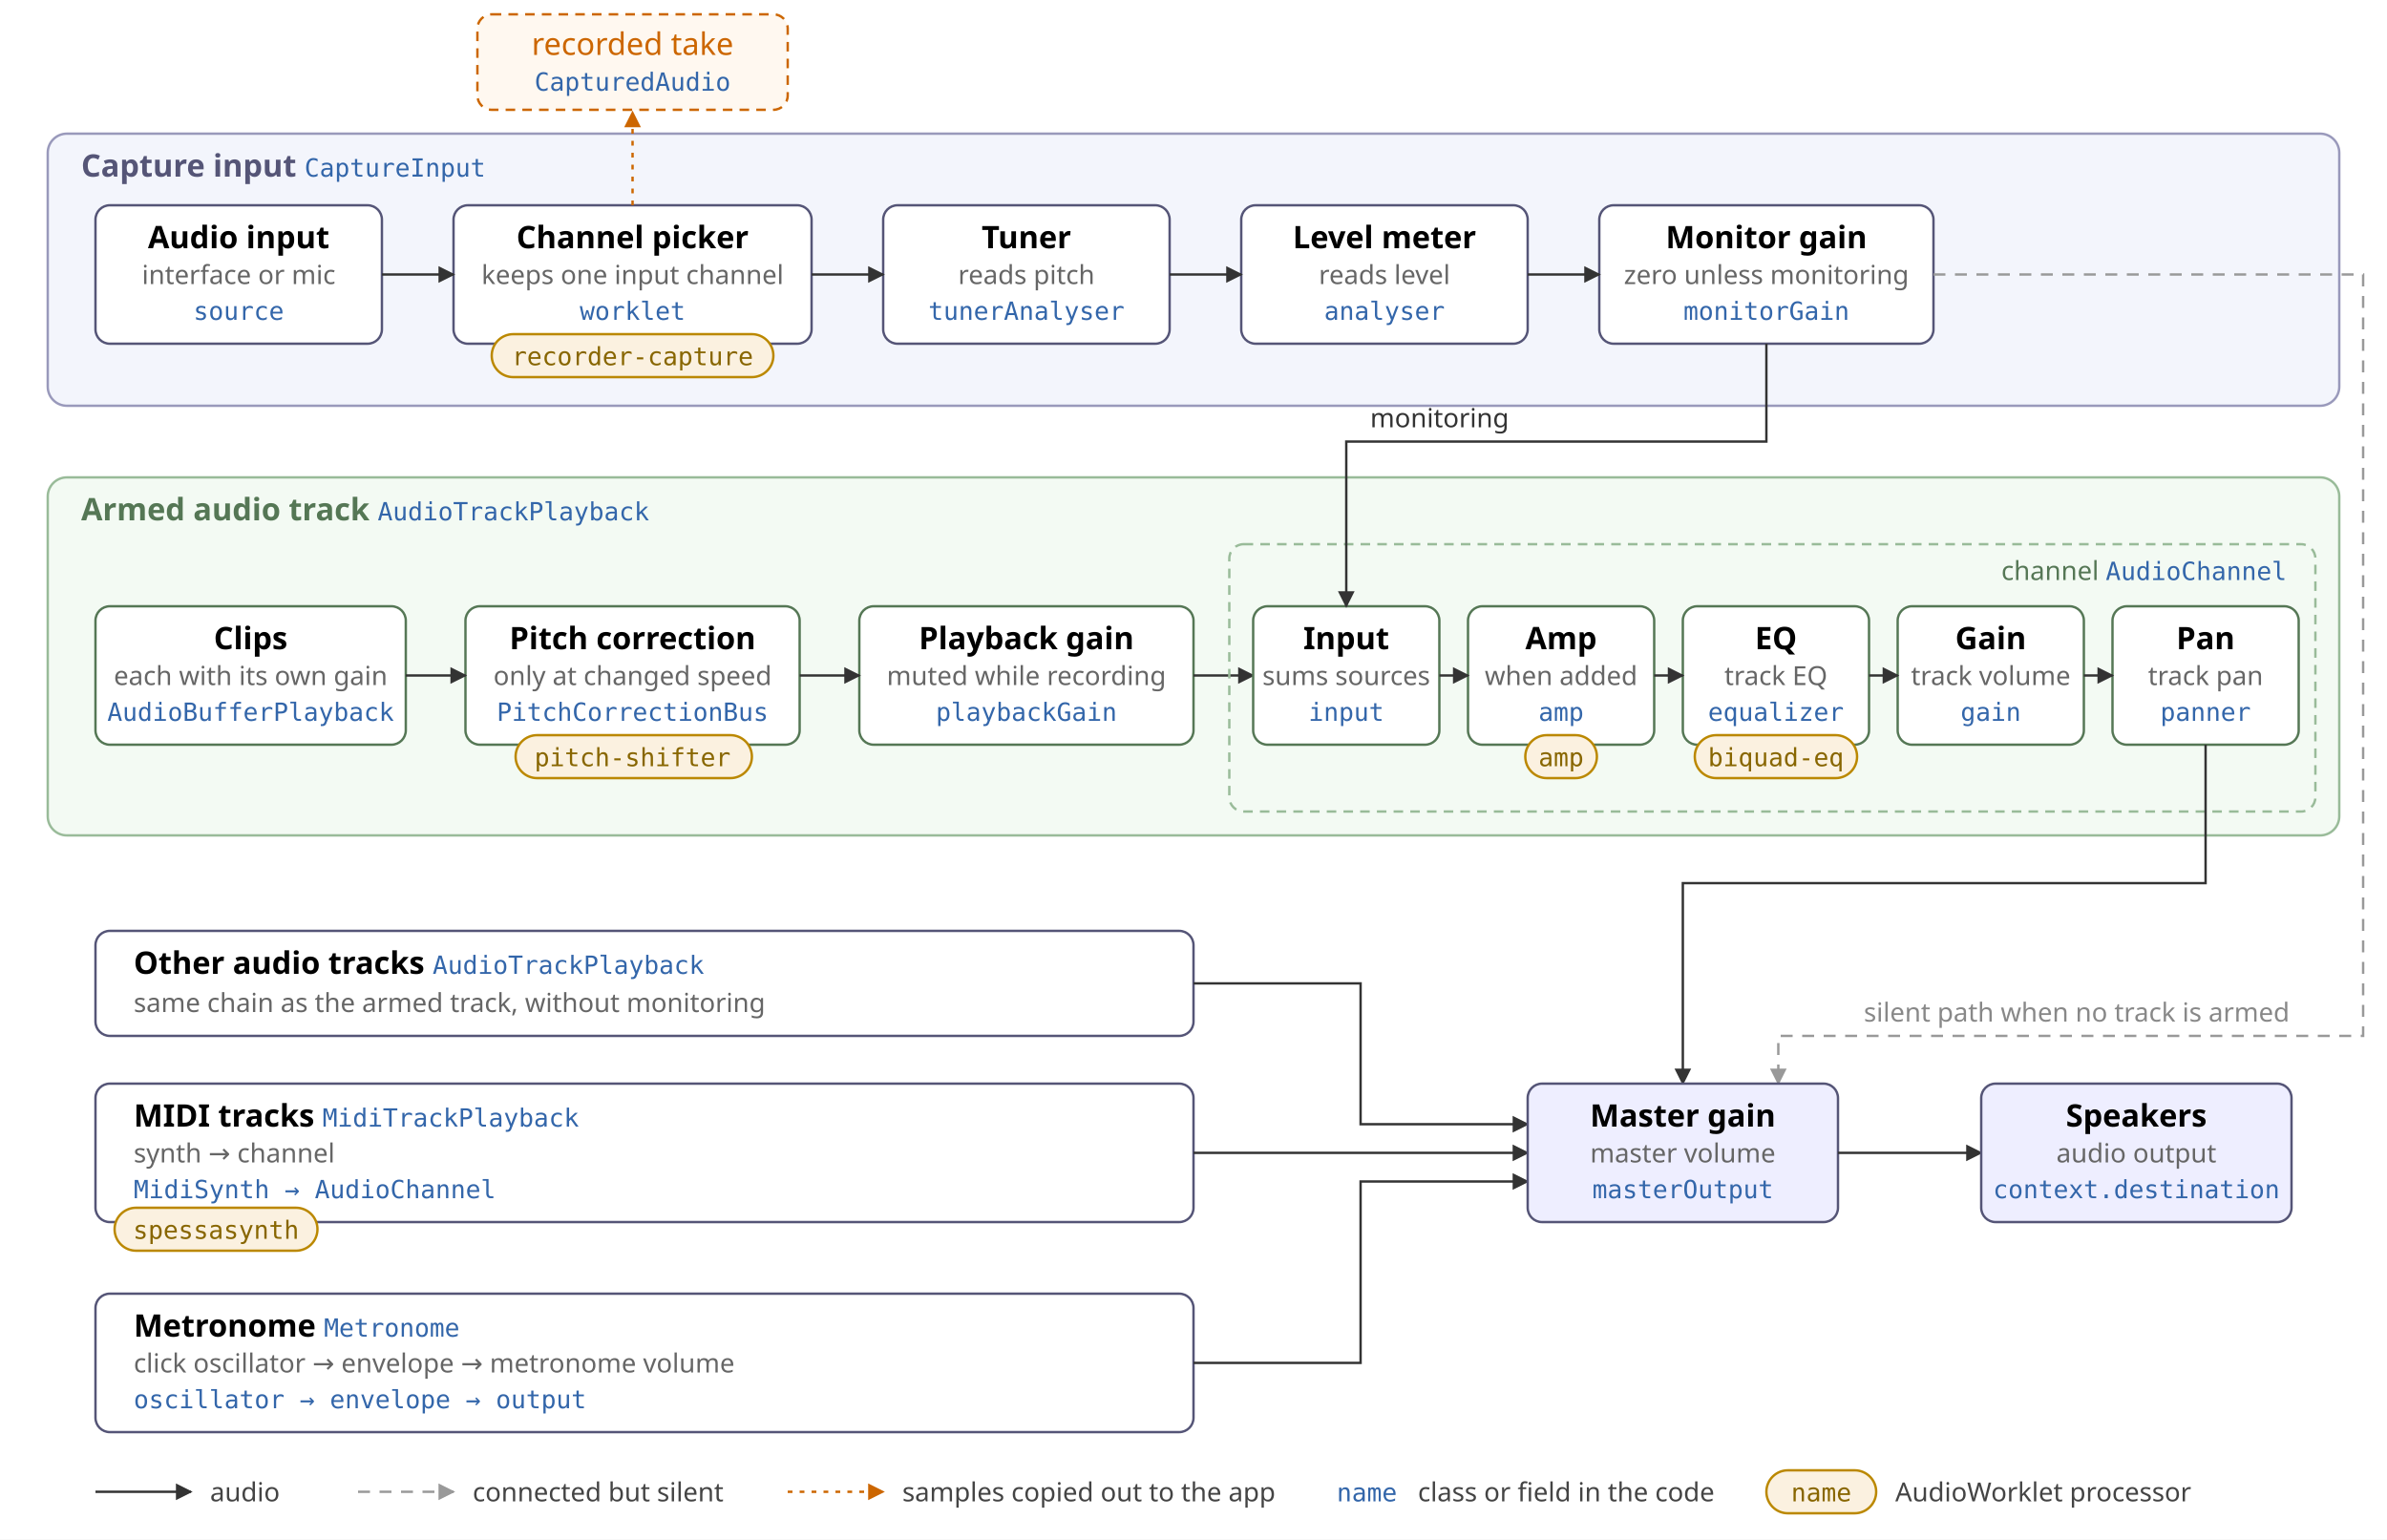
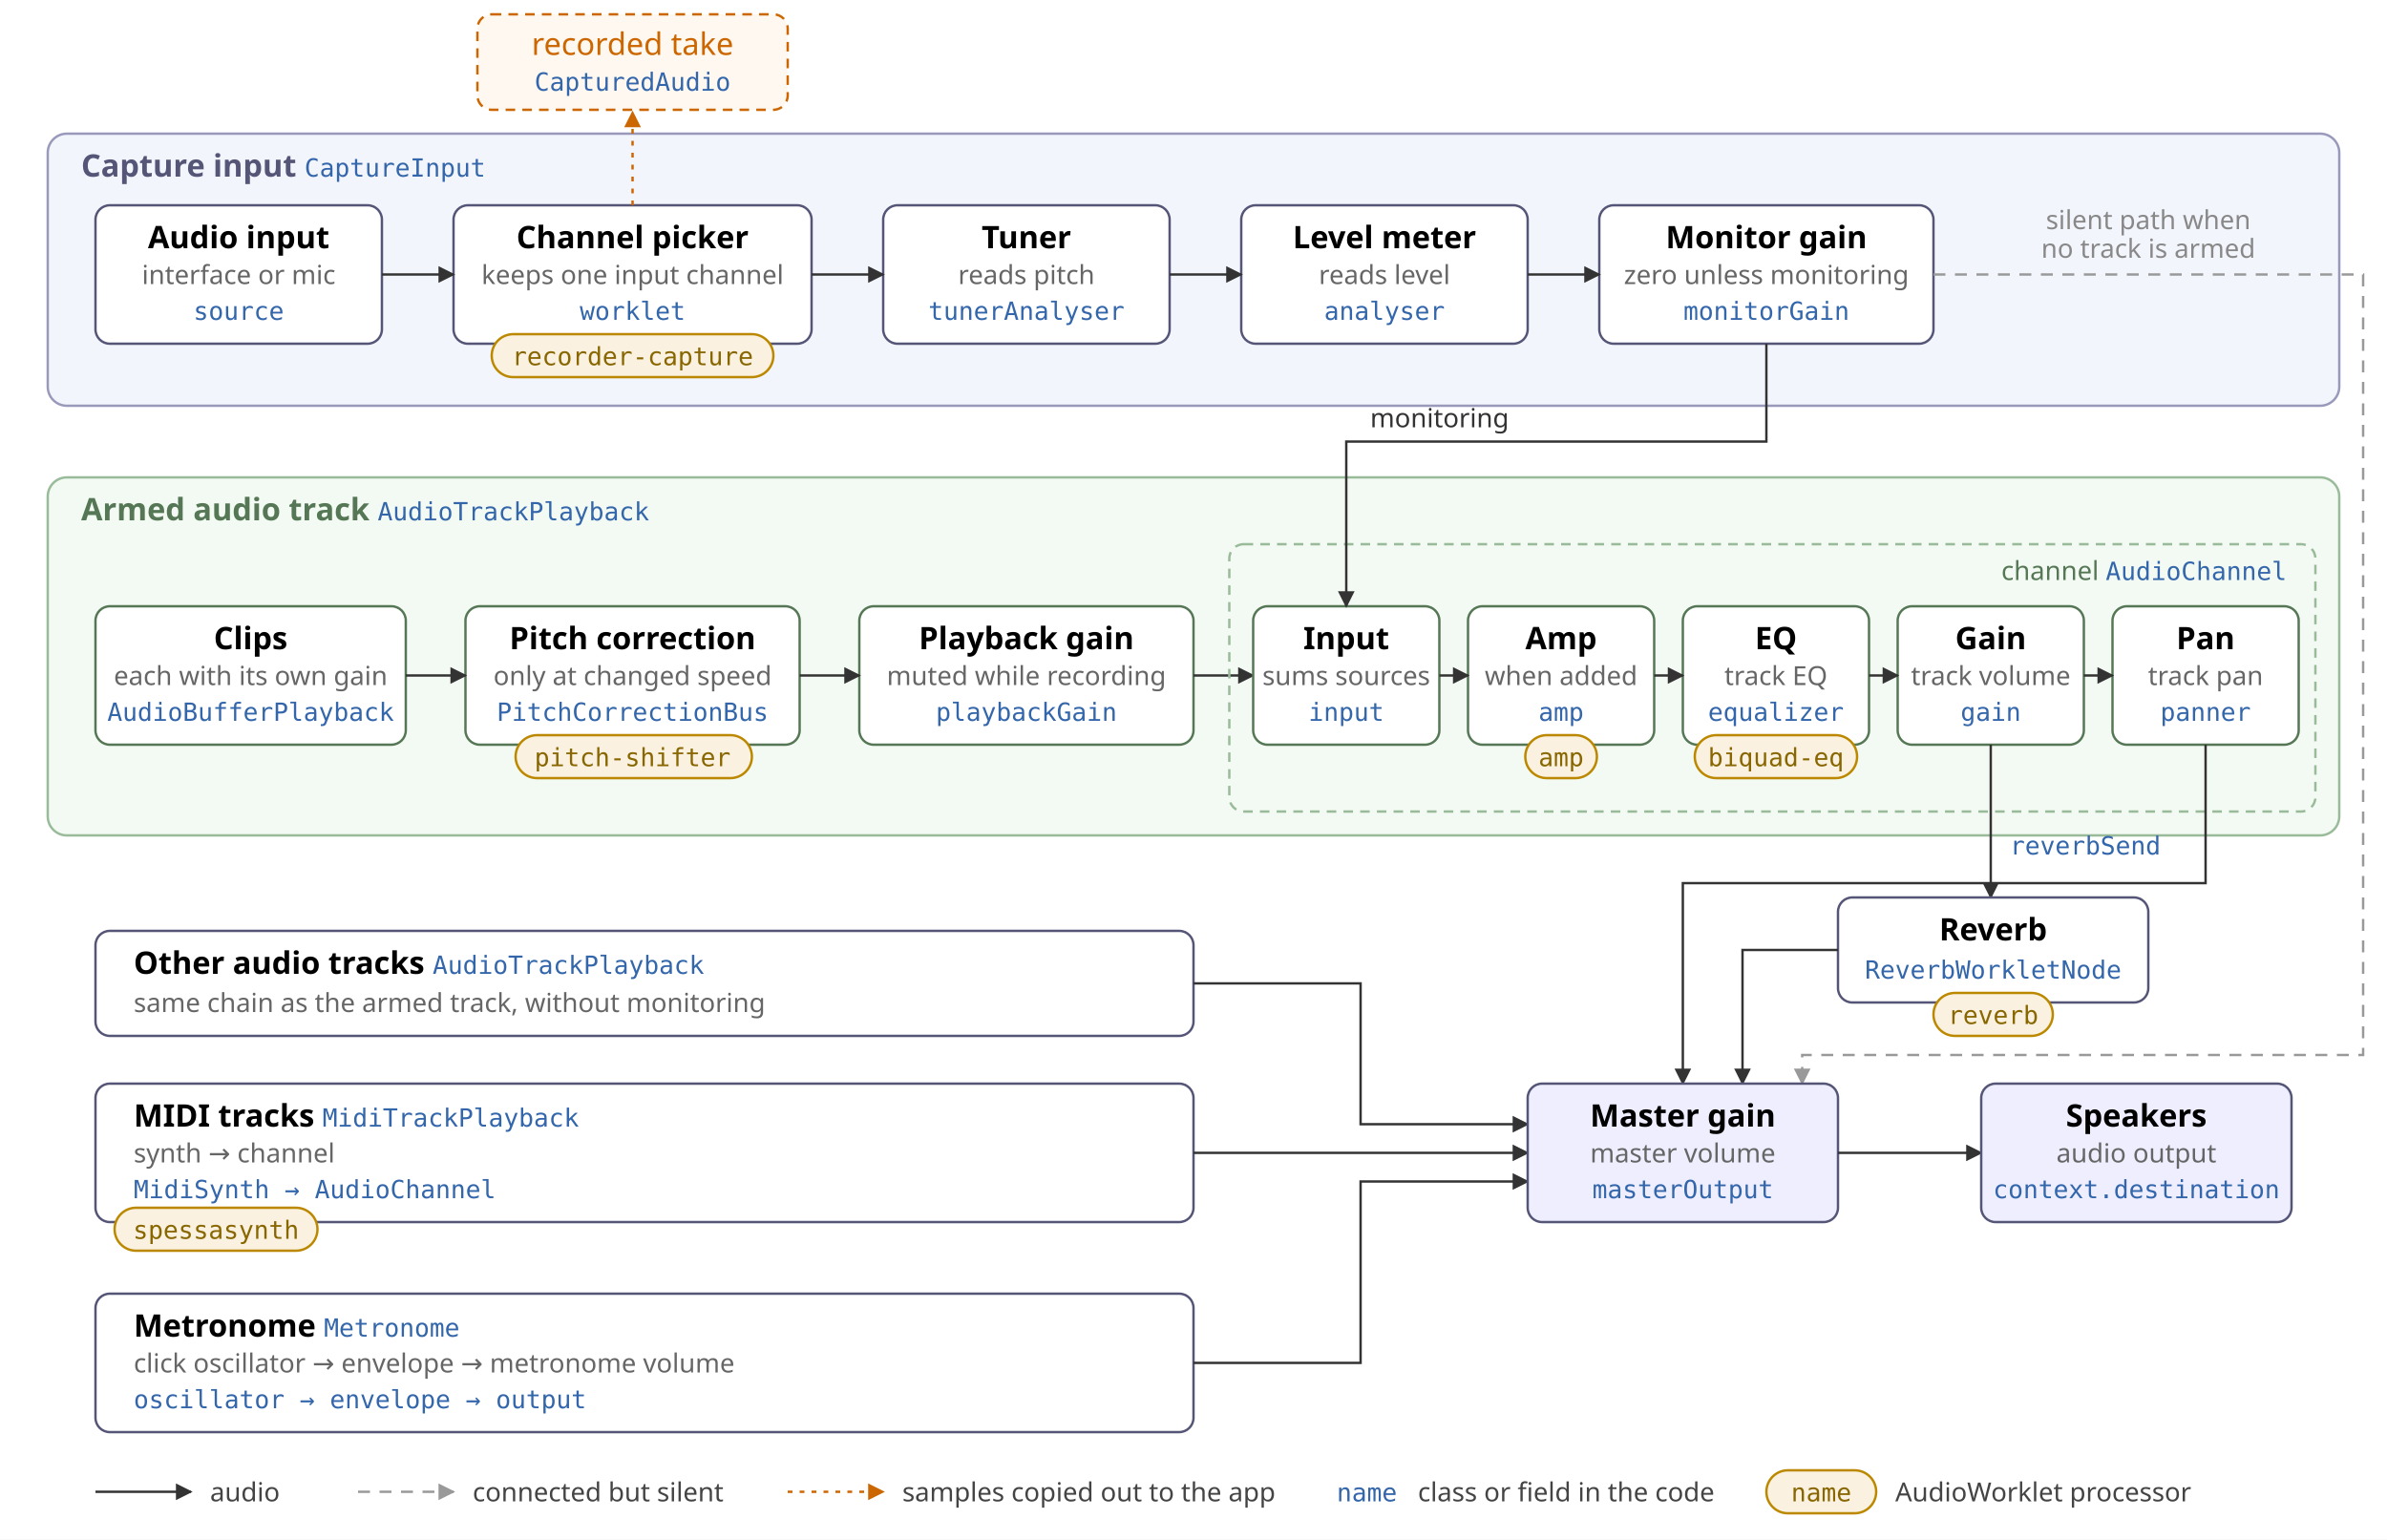
<svg xmlns="http://www.w3.org/2000/svg" width="1000" height="645" viewBox="0 0 1000 645" font-family="system-ui, sans-serif" font-size="13">
  <defs>
    <marker id="a" viewBox="0 0 10 10" refX="9" refY="5" markerWidth="7" markerHeight="7" orient="auto">
      <path d="M0,0 L10,5 L0,10 z" fill="#333" />
    </marker>
    <marker id="g" viewBox="0 0 10 10" refX="9" refY="5" markerWidth="7" markerHeight="7" orient="auto">
      <path d="M0,0 L10,5 L0,10 z" fill="#999" />
    </marker>
    <marker id="o" viewBox="0 0 10 10" refX="9" refY="5" markerWidth="7" markerHeight="7" orient="auto">
      <path d="M0,0 L10,5 L0,10 z" fill="#c60" />
    </marker>
    <style>
      .c { font-family: ui-monospace, SFMono-Regular, Menlo, Consolas, monospace; font-size: 10.5px; fill: #36a; font-weight: normal; }
      .w { fill: #fbf1e0; stroke: #b80; }
      .wt { font-family: ui-monospace, SFMono-Regular, Menlo, Consolas, monospace; font-size: 10.5px; fill: #860; }
    </style>
  </defs>
  <rect width="1000" height="645" fill="#fff" />
  <rect x="20" y="56" width="960" height="114" rx="8" fill="#f3f5fc" stroke="#99b" />
  <text x="34" y="74" font-weight="bold" fill="#557">Capture input <tspan class="c">CaptureInput</tspan>
  </text>
  <rect x="40" y="86" width="120" height="58" rx="6" fill="#fff" stroke="#557" />
  <text x="100" y="104" text-anchor="middle" font-weight="bold">Audio input</text>
  <text x="100" y="119" text-anchor="middle" fill="#666" font-size="11">interface or mic</text>
  <text x="100" y="134" text-anchor="middle" class="c">source</text>
  <rect x="190" y="86" width="150" height="58" rx="6" fill="#fff" stroke="#557" />
  <text x="265" y="104" text-anchor="middle" font-weight="bold">Channel picker</text>
  <text x="265" y="119" text-anchor="middle" fill="#666" font-size="11">keeps one input channel</text>
  <text x="265" y="134" text-anchor="middle" class="c">worklet</text>
  <rect x="206" y="140" width="118" height="18" rx="9" class="w" />
  <text x="265" y="153" text-anchor="middle" class="wt">recorder-capture</text>
  <rect x="370" y="86" width="120" height="58" rx="6" fill="#fff" stroke="#557" />
  <text x="430" y="104" text-anchor="middle" font-weight="bold">Tuner</text>
  <text x="430" y="119" text-anchor="middle" fill="#666" font-size="11">reads pitch</text>
  <text x="430" y="134" text-anchor="middle" class="c">tunerAnalyser</text>
  <rect x="520" y="86" width="120" height="58" rx="6" fill="#fff" stroke="#557" />
  <text x="580" y="104" text-anchor="middle" font-weight="bold">Level meter</text>
  <text x="580" y="119" text-anchor="middle" fill="#666" font-size="11">reads level</text>
  <text x="580" y="134" text-anchor="middle" class="c">analyser</text>
  <rect x="670" y="86" width="140" height="58" rx="6" fill="#fff" stroke="#557" />
  <text x="740" y="104" text-anchor="middle" font-weight="bold">Monitor gain</text>
  <text x="740" y="119" text-anchor="middle" fill="#666" font-size="11">zero unless monitoring</text>
  <text x="740" y="134" text-anchor="middle" class="c">monitorGain</text>
  <line x1="160" y1="115" x2="190" y2="115" stroke="#333" marker-end="url(#a)" />
  <line x1="340" y1="115" x2="370" y2="115" stroke="#333" marker-end="url(#a)" />
  <line x1="490" y1="115" x2="520" y2="115" stroke="#333" marker-end="url(#a)" />
  <line x1="640" y1="115" x2="670" y2="115" stroke="#333" marker-end="url(#a)" />
  <rect x="200" y="6" width="130" height="40" rx="6" fill="#fff8f0" stroke="#c60" stroke-dasharray="4 3" />
  <text x="265" y="23" text-anchor="middle" fill="#c60">recorded take</text>
  <text x="265" y="38" text-anchor="middle" class="c">CapturedAudio</text>
  <line x1="265" y1="86" x2="265" y2="47" stroke="#c60" stroke-dasharray="2 3" marker-end="url(#o)" />
  <rect x="20" y="200" width="960" height="150" rx="8" fill="#f3faf3" stroke="#9b9" />
  <text x="34" y="218" font-weight="bold" fill="#575">Armed audio track <tspan class="c">AudioTrackPlayback</tspan>
  </text>
  <rect x="40" y="254" width="130" height="58" rx="6" fill="#fff" stroke="#575" />
  <text x="105" y="272" text-anchor="middle" font-weight="bold">Clips</text>
  <text x="105" y="287" text-anchor="middle" fill="#666" font-size="11">each with its own gain</text>
  <text x="105" y="302" text-anchor="middle" class="c">AudioBufferPlayback</text>
  <rect x="195" y="254" width="140" height="58" rx="6" fill="#fff" stroke="#575" />
  <text x="265" y="272" text-anchor="middle" font-weight="bold">Pitch correction</text>
  <text x="265" y="287" text-anchor="middle" fill="#666" font-size="11">only at changed speed</text>
  <text x="265" y="302" text-anchor="middle" class="c">PitchCorrectionBus</text>
  <rect x="216" y="308" width="99" height="18" rx="9" class="w" />
  <text x="265" y="321" text-anchor="middle" class="wt">pitch-shifter</text>
  <rect x="360" y="254" width="140" height="58" rx="6" fill="#fff" stroke="#575" />
  <text x="430" y="272" text-anchor="middle" font-weight="bold">Playback gain</text>
  <text x="430" y="287" text-anchor="middle" fill="#666" font-size="11">muted while recording</text>
  <text x="430" y="302" text-anchor="middle" class="c">playbackGain</text>
  <line x1="170" y1="283" x2="195" y2="283" stroke="#333" marker-end="url(#a)" />
  <line x1="335" y1="283" x2="360" y2="283" stroke="#333" marker-end="url(#a)" />
  <line x1="500" y1="283" x2="525" y2="283" stroke="#333" marker-end="url(#a)" />
  <rect x="515" y="228" width="455" height="112" rx="6" fill="none" stroke="#9b9" stroke-dasharray="4 3" />
  <text x="958" y="243" text-anchor="end" fill="#575" font-size="11">channel <tspan class="c">AudioChannel</tspan>
  </text>
  <rect x="525" y="254" width="78" height="58" rx="6" fill="#fff" stroke="#575" />
  <text x="564" y="272" text-anchor="middle" font-weight="bold">Input</text>
  <text x="564" y="287" text-anchor="middle" fill="#666" font-size="11">sums sources</text>
  <text x="564" y="302" text-anchor="middle" class="c">input</text>
  <rect x="615" y="254" width="78" height="58" rx="6" fill="#fff" stroke="#575" />
  <text x="654" y="272" text-anchor="middle" font-weight="bold">Amp</text>
  <text x="654" y="287" text-anchor="middle" fill="#666" font-size="11">when added</text>
  <text x="654" y="302" text-anchor="middle" class="c">amp</text>
  <rect x="639" y="308" width="30" height="18" rx="9" class="w" />
  <text x="654" y="321" text-anchor="middle" class="wt">amp</text>
  <rect x="705" y="254" width="78" height="58" rx="6" fill="#fff" stroke="#575" />
  <text x="744" y="272" text-anchor="middle" font-weight="bold">EQ</text>
  <text x="744" y="287" text-anchor="middle" fill="#666" font-size="11">track EQ</text>
  <text x="744" y="302" text-anchor="middle" class="c">equalizer</text>
  <rect x="710" y="308" width="68" height="18" rx="9" class="w" />
  <text x="744" y="321" text-anchor="middle" class="wt">biquad-eq</text>
  <rect x="795" y="254" width="78" height="58" rx="6" fill="#fff" stroke="#575" />
  <text x="834" y="272" text-anchor="middle" font-weight="bold">Gain</text>
  <text x="834" y="287" text-anchor="middle" fill="#666" font-size="11">track volume</text>
  <text x="834" y="302" text-anchor="middle" class="c">gain</text>
  <rect x="885" y="254" width="78" height="58" rx="6" fill="#fff" stroke="#575" />
  <text x="924" y="272" text-anchor="middle" font-weight="bold">Pan</text>
  <text x="924" y="287" text-anchor="middle" fill="#666" font-size="11">track pan</text>
  <text x="924" y="302" text-anchor="middle" class="c">panner</text>
  <line x1="603" y1="283" x2="615" y2="283" stroke="#333" marker-end="url(#a)" />
  <line x1="693" y1="283" x2="705" y2="283" stroke="#333" marker-end="url(#a)" />
  <line x1="783" y1="283" x2="795" y2="283" stroke="#333" marker-end="url(#a)" />
  <line x1="873" y1="283" x2="885" y2="283" stroke="#333" marker-end="url(#a)" />
  <path d="M740,144 V185 H564 V254" fill="none" stroke="#333" marker-end="url(#a)" />
  <text x="574" y="179" fill="#333" font-size="11">monitoring</text>
-   <path d="M810,115 H990 V434 H745 V454" fill="none" stroke="#999" stroke-dasharray="5 4" marker-end="url(#g)" />
-   <text x="870" y="428" text-anchor="middle" fill="#888" font-size="11">silent path when no track is armed</text>
+   <path d="M810,115 H990 V442 H755 V454" fill="none" stroke="#999" stroke-dasharray="5 4" marker-end="url(#g)" />
+   <text x="900" y="96" text-anchor="middle" fill="#888" font-size="11">silent path when</text>
+   <text x="900" y="108" text-anchor="middle" fill="#888" font-size="11">no track is armed</text>
+   <line x1="834" y1="312" x2="834" y2="376" stroke="#333" marker-end="url(#a)" />
+   <text x="842" y="358" class="c">reverbSend</text>
+   <rect x="770" y="376" width="130" height="44" rx="6" fill="#fff" stroke="#557" />
+   <text x="835" y="394" text-anchor="middle" font-weight="bold">Reverb</text>
+   <text x="835" y="410" text-anchor="middle" class="c">ReverbWorkletNode</text>
+   <rect x="810" y="416" width="50" height="18" rx="9" class="w" />
+   <text x="835" y="429" text-anchor="middle" class="wt">reverb</text>
+   <path d="M770,398 H730 V454" fill="none" stroke="#333" marker-end="url(#a)" />
  <rect x="40" y="390" width="460" height="44" rx="6" fill="#fff" stroke="#557" />
  <text x="56" y="408" font-weight="bold">Other audio tracks <tspan class="c">AudioTrackPlayback</tspan>
  </text>
  <text x="56" y="424" fill="#666" font-size="11">same chain as the armed track, without monitoring</text>
  <rect x="40" y="454" width="460" height="58" rx="6" fill="#fff" stroke="#557" />
  <text x="56" y="472" font-weight="bold">MIDI tracks <tspan class="c">MidiTrackPlayback</tspan>
  </text>
  <text x="56" y="487" fill="#666" font-size="11">synth → channel</text>
  <text x="56" y="502" class="c">MidiSynth → AudioChannel</text>
  <rect x="48" y="506" width="85" height="18" rx="9" class="w" />
  <text x="90.5" y="519" text-anchor="middle" class="wt">spessasynth</text>
  <rect x="40" y="542" width="460" height="58" rx="6" fill="#fff" stroke="#557" />
  <text x="56" y="560" font-weight="bold">Metronome <tspan class="c">Metronome</tspan>
  </text>
  <text x="56" y="575" fill="#666" font-size="11">click oscillator → envelope → metronome volume</text>
  <text x="56" y="590" class="c">oscillator → envelope → output</text>
  <path d="M500,412 H570 V471 H640" fill="none" stroke="#333" marker-end="url(#a)" />
  <line x1="500" y1="483" x2="640" y2="483" stroke="#333" marker-end="url(#a)" />
  <path d="M500,571 H570 V495 H640" fill="none" stroke="#333" marker-end="url(#a)" />
  <path d="M924,312 V370 H705 V454" fill="none" stroke="#333" marker-end="url(#a)" />
  <rect x="640" y="454" width="130" height="58" rx="6" fill="#eef" stroke="#557" />
  <text x="705" y="472" text-anchor="middle" font-weight="bold">Master gain</text>
  <text x="705" y="487" text-anchor="middle" fill="#666" font-size="11">master volume</text>
  <text x="705" y="502" text-anchor="middle" class="c">masterOutput</text>
  <line x1="770" y1="483" x2="830" y2="483" stroke="#333" marker-end="url(#a)" />
  <rect x="830" y="454" width="130" height="58" rx="6" fill="#eef" stroke="#557" />
  <text x="895" y="472" text-anchor="middle" font-weight="bold">Speakers</text>
  <text x="895" y="487" text-anchor="middle" fill="#666" font-size="11">audio output</text>
  <text x="895" y="502" text-anchor="middle" class="c">context.destination</text>
  <line x1="40" y1="625" x2="80" y2="625" stroke="#333" marker-end="url(#a)" />
  <text x="88" y="629" font-size="11" fill="#444">audio</text>
  <line x1="150" y1="625" x2="190" y2="625" stroke="#999" stroke-dasharray="5 4" marker-end="url(#g)" />
  <text x="198" y="629" font-size="11" fill="#444">connected but silent</text>
  <line x1="330" y1="625" x2="370" y2="625" stroke="#c60" stroke-dasharray="2 3" marker-end="url(#o)" />
  <text x="378" y="629" font-size="11" fill="#444">samples copied out to the app</text>
  <text x="560" y="629" class="c">name</text>
  <text x="594" y="629" font-size="11" fill="#444">class or field in the code</text>
  <rect x="740" y="616" width="46" height="18" rx="9" class="w" />
  <text x="763" y="629" text-anchor="middle" class="wt">name</text>
  <text x="794" y="629" font-size="11" fill="#444">AudioWorklet processor</text>
</svg>
